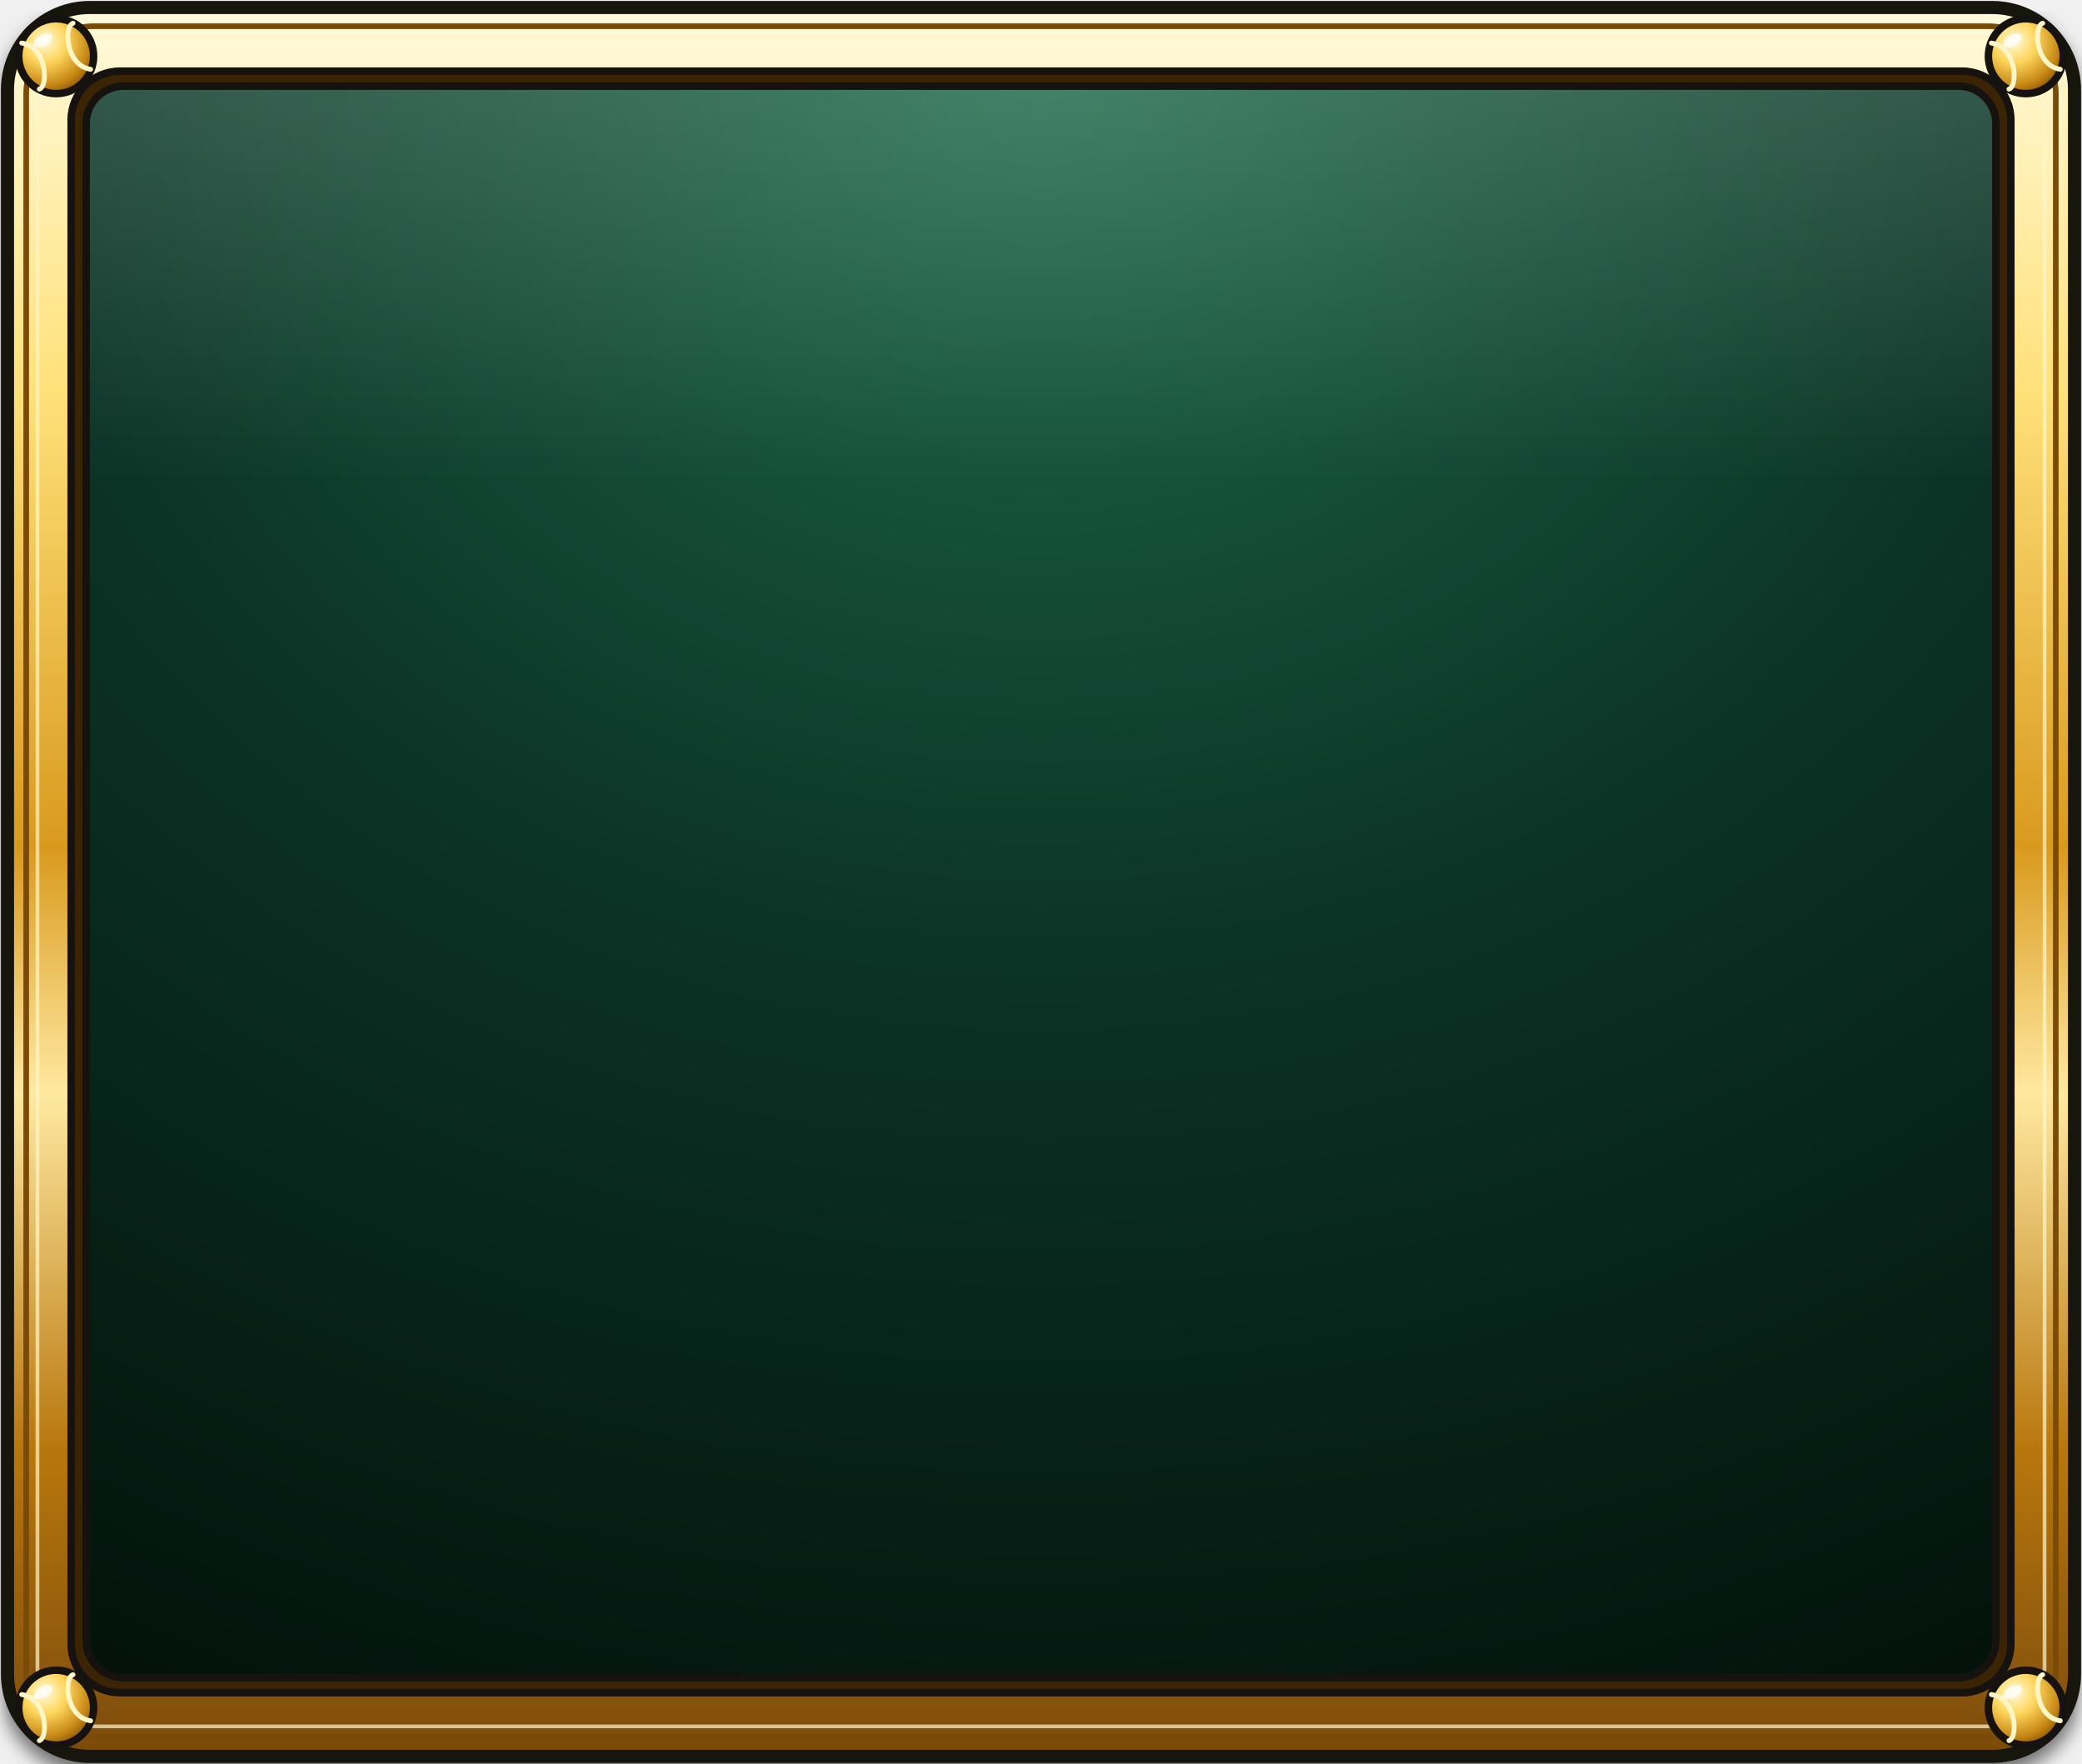
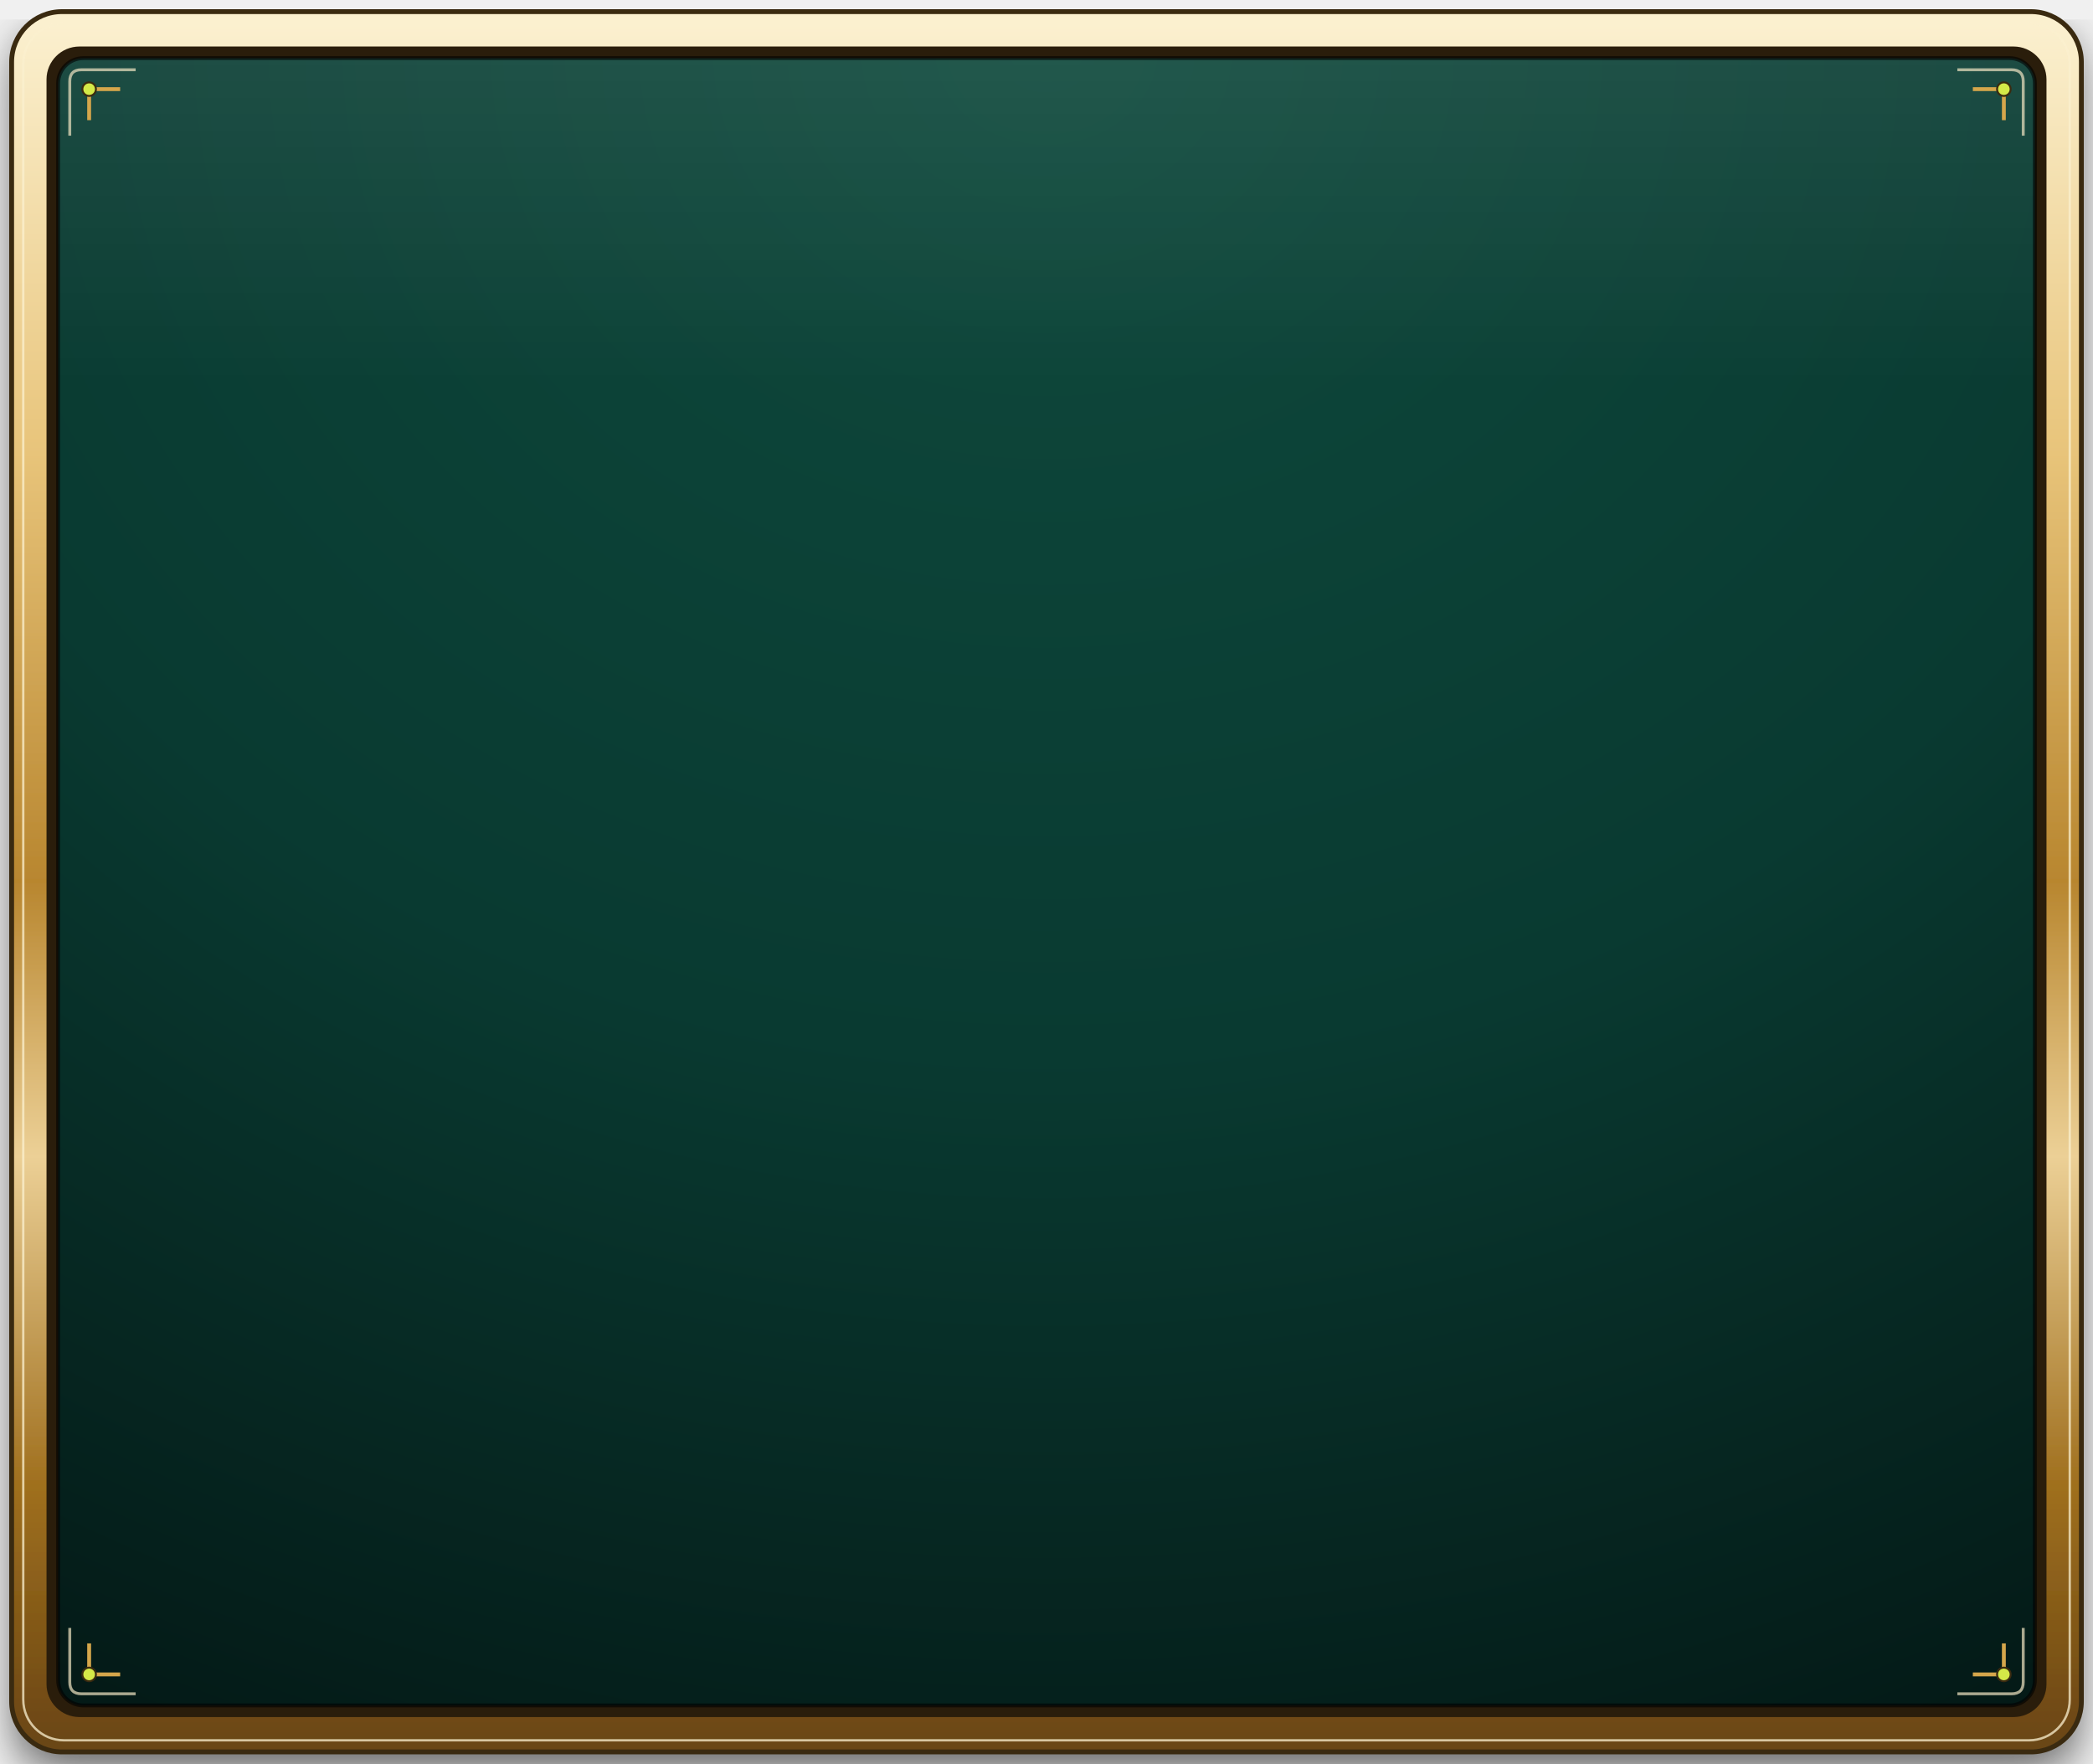
- <svg xmlns="http://www.w3.org/2000/svg" width="1112" height="942" viewBox="0 0 1112 942">
+ <svg xmlns="http://www.w3.org/2000/svg" width="1080" height="910" viewBox="0 0 1080 910">
  <style>.lg{font-family:'Luckiest Guy',sans-serif}.li{font-family:'Lilita One',sans-serif}</style>
  <defs>
    <linearGradient id="gold" x1="0" y1="0" x2="0" y2="1">
-       <stop offset="0" stop-color="#fffbe0" />
-       <stop offset=".22" stop-color="#ffe17a" />
-       <stop offset=".48" stop-color="#d99a1e" />
-       <stop offset=".62" stop-color="#ffe9a0" />
-       <stop offset=".82" stop-color="#b9780f" />
-       <stop offset="1" stop-color="#7a4a06" />
+       <stop offset="0" stop-color="#fbf0cf" />
+       <stop offset=".25" stop-color="#e8c47a" />
+       <stop offset=".5" stop-color="#b8862f" />
+       <stop offset=".66" stop-color="#ecd096" />
+       <stop offset=".85" stop-color="#a0701f" />
+       <stop offset="1" stop-color="#6b4612" />
    </linearGradient>
    <linearGradient id="goldH" x1="0" y1="0" x2="1" y2="0">
      <stop offset="0" stop-color="#8a560a" />
      <stop offset=".25" stop-color="#ffe9a0" />
      <stop offset=".5" stop-color="#d99a1e" />
      <stop offset=".75" stop-color="#fff3c4" />
      <stop offset="1" stop-color="#8a560a" />
    </linearGradient>
    <radialGradient id="goldR" cx=".35" cy=".3" r=".8">
      <stop offset="0" stop-color="#fffbe0" />
      <stop offset=".35" stop-color="#ffd75e" />
      <stop offset=".75" stop-color="#c58512" />
      <stop offset="1" stop-color="#6e4205" />
    </radialGradient>
    <linearGradient id="silver" x1="0" y1="0" x2="0" y2="1">
      <stop offset="0" stop-color="#ffffff" />
      <stop offset=".3" stop-color="#d7dee8" />
      <stop offset=".55" stop-color="#8a96a8" />
      <stop offset=".75" stop-color="#eef2f7" />
      <stop offset="1" stop-color="#5a6474" />
    </linearGradient>
    <linearGradient id="bronze" x1="0" y1="0" x2="0" y2="1">
      <stop offset="0" stop-color="#ffe2c4" />
      <stop offset=".35" stop-color="#d98a4e" />
      <stop offset=".6" stop-color="#ffc79a" />
      <stop offset="1" stop-color="#7a3d14" />
    </linearGradient>
    <radialGradient id="ballG" cx=".36" cy=".3" r=".85">
      <stop offset="0" stop-color="#fbffc9" />
      <stop offset=".5" stop-color="#e2f23c" />
      <stop offset="1" stop-color="#8fa313" />
    </radialGradient>
    <radialGradient id="skinL" cx=".38" cy=".3" r=".85">
      <stop offset="0" stop-color="#ffe6cc" />
      <stop offset=".6" stop-color="#f6c49a" />
      <stop offset="1" stop-color="#d9946a" />
    </radialGradient>
    <radialGradient id="skinM" cx=".38" cy=".3" r=".85">
      <stop offset="0" stop-color="#f6c9a0" />
      <stop offset=".6" stop-color="#df9e70" />
      <stop offset="1" stop-color="#b3704a" />
    </radialGradient>
    <radialGradient id="skinB" cx=".38" cy=".3" r=".85">
      <stop offset="0" stop-color="#d79a6e" />
      <stop offset=".6" stop-color="#a86a42" />
      <stop offset="1" stop-color="#6e3f22" />
    </radialGradient>
    <radialGradient id="fur" cx=".4" cy=".3" r=".85">
      <stop offset="0" stop-color="#f6d3a2" />
      <stop offset=".6" stop-color="#d9a066" />
      <stop offset="1" stop-color="#9c6532" />
    </radialGradient>
    <linearGradient id="white" x1="0" y1="0" x2="0" y2="1">
      <stop offset="0" stop-color="#ffffff" />
      <stop offset="1" stop-color="#d9dee6" />
    </linearGradient>
    <linearGradient id="green" x1="0" y1="0" x2="0" y2="1">
      <stop offset="0" stop-color="#2f9a5e" />
      <stop offset="1" stop-color="#0f4a2c" />
    </linearGradient>
    <linearGradient id="navy" x1="0" y1="0" x2="0" y2="1">
      <stop offset="0" stop-color="#2d4a8f" />
      <stop offset="1" stop-color="#121f45" />
    </linearGradient>
    <linearGradient id="burgundy" x1="0" y1="0" x2="0" y2="1">
      <stop offset="0" stop-color="#a8324a" />
      <stop offset="1" stop-color="#4f0e1c" />
    </linearGradient>
    <linearGradient id="red" x1="0" y1="0" x2="0" y2="1">
      <stop offset="0" stop-color="#ff6a5a" />
      <stop offset="1" stop-color="#b8231c" />
    </linearGradient>
    <linearGradient id="hairD" x1="0" y1="0" x2="0" y2="1">
      <stop offset="0" stop-color="#5a3a26" />
      <stop offset="1" stop-color="#1e120b" />
    </linearGradient>
    <linearGradient id="flame" x1="1" y1="0" x2="0" y2="0">
      <stop offset="0" stop-color="#fff7c0" stop-opacity="0" />
      <stop offset=".25" stop-color="#ffd23f" />
      <stop offset=".6" stop-color="#ff8a1e" />
      <stop offset="1" stop-color="#e8381e" stop-opacity="0" />
    </linearGradient>
    <pattern id="grain" width="6" height="6" patternUnits="userSpaceOnUse">
      <circle cx="1" cy="2" r=".6" fill="#000" opacity=".07" />
      <circle cx="4" cy="5" r=".5" fill="#fff" opacity=".06" />
    </pattern>
    <filter id="drop" x="-25%" y="-25%" width="150%" height="160%">
      <feDropShadow dx="0" dy="6" stdDeviation="5" flood-color="#000" flood-opacity=".55" />
    </filter>
    <filter id="glow" x="-50%" y="-50%" width="200%" height="200%">
      <feGaussianBlur stdDeviation="7" />
    </filter>
    <filter id="glowS" x="-50%" y="-50%" width="200%" height="200%">
      <feGaussianBlur stdDeviation="3" />
    </filter>
  </defs>
-   <linearGradient id="goldV" x1="0" y1="0" x2="0" y2="1">
-     <stop offset="0" stop-color="#ffe17a" stop-opacity="0" />
-     <stop offset=".5" stop-color="#ffe17a" />
-     <stop offset="1" stop-color="#ffe17a" stop-opacity="0" />
+   <linearGradient id="sepG" x1="0" y1="0" x2="0" y2="1">
+     <stop offset="0" stop-color="#D5A64B" stop-opacity="0" />
+     <stop offset=".5" stop-color="#D5A64B" stop-opacity=".55" />
+     <stop offset="1" stop-color="#D5A64B" stop-opacity="0" />
  </linearGradient>
  <radialGradient id="glass" cx=".5" cy="0" r="1.1">
-     <stop offset="0" stop-color="#1f6b4c" />
-     <stop offset=".5" stop-color="#0b3326" />
-     <stop offset="1" stop-color="#03130c" />
+     <stop offset="0" stop-color="#0f4a3d" />
+     <stop offset=".55" stop-color="#093A31" />
+     <stop offset="1" stop-color="#041a17" />
  </radialGradient>
  <linearGradient id="sheen" x1="0" y1="0" x2="0" y2="1">
-     <stop offset="0" stop-color="#fff" stop-opacity=".16" />
-     <stop offset=".25" stop-color="#fff" stop-opacity="0" />
+     <stop offset="0" stop-color="#fff" stop-opacity=".08" />
+     <stop offset=".2" stop-color="#fff" stop-opacity="0" />
  </linearGradient>
-   <g filter="url(#drop)">
-     <rect x="4" y="4" width="1104" height="934" rx="44" fill="url(#gold)" stroke="#16120f" stroke-width="7" stroke-linejoin="round" stroke-linecap="round" />
+   <filter id="fshadow" x="-10%" y="-10%" width="120%" height="125%">
+     <feDropShadow dx="0" dy="10" stdDeviation="12" flood-color="#000" flood-opacity=".6" />
+   </filter>
+   <rect x="6" y="6" width="1068" height="898" rx="26" fill="url(#gold)" filter="url(#fshadow)" />
+   <rect x="6" y="6" width="1068" height="898" rx="26" fill="none" stroke="#3a2a10" stroke-width="2.5" />
+   <rect x="12" y="12" width="1056" height="886" rx="21" fill="none" stroke="#fbf0cf" stroke-width="1.2" opacity=".75" />
+   <rect x="24" y="24" width="1032" height="862" rx="17" fill="#2a1d0b" />
+   <rect x="30" y="30" width="1020" height="850" rx="13" fill="url(#glass)" />
+   <line x1="200" y1="52" x2="200" y2="858" stroke="url(#sepG)" stroke-width="1.5" />
+   <line x1="370" y1="52" x2="370" y2="858" stroke="url(#sepG)" stroke-width="1.5" />
+   <line x1="540" y1="52" x2="540" y2="858" stroke="url(#sepG)" stroke-width="1.5" />
+   <line x1="710" y1="52" x2="710" y2="858" stroke="url(#sepG)" stroke-width="1.5" />
+   <line x1="880" y1="52" x2="880" y2="858" stroke="url(#sepG)" stroke-width="1.5" />
+   <rect x="30" y="30" width="1020" height="850" rx="13" fill="url(#sheen)" />
+   <rect x="30" y="30" width="1020" height="850" rx="13" fill="none" stroke="#000" stroke-width="2" opacity=".6" />
+   <g transform="translate(36 36) scale(1 1)">
+     <path d="M0,34 L0,6 Q0,0 6,0 L34,0" fill="none" stroke="#F2E5C3" stroke-width="1.5" opacity=".7" />
+     <path d="M10,26 L10,12 Q10,10 12,10 L26,10" fill="none" stroke="#D5A64B" stroke-width="2" />
+     <circle cx="10" cy="10" r="3.5" fill="#D4E948" stroke="#3a2a10" stroke-width="1" />
  </g>
-   <rect x="14" y="14" width="1084" height="914" rx="36" fill="none" stroke="#7a4a06" stroke-width="3" />
-   <rect x="20" y="20" width="1072" height="902" rx="32" fill="none" stroke="#fff6c8" stroke-width="2" opacity=".7" />
-   <rect x="38" y="38" width="1036" height="866" rx="26" fill="#3a2404" stroke="#16120f" stroke-width="4" stroke-linejoin="round" stroke-linecap="round" />
-   <rect x="46" y="46" width="1020" height="850" rx="20" fill="url(#glass)" />
-   <line x1="216" y1="64" x2="216" y2="878" stroke="url(#goldV)" stroke-width="2" opacity=".55" />
-   <line x1="386" y1="64" x2="386" y2="878" stroke="url(#goldV)" stroke-width="2" opacity=".55" />
-   <line x1="556" y1="64" x2="556" y2="878" stroke="url(#goldV)" stroke-width="2" opacity=".55" />
-   <line x1="726" y1="64" x2="726" y2="878" stroke="url(#goldV)" stroke-width="2" opacity=".55" />
-   <line x1="896" y1="64" x2="896" y2="878" stroke="url(#goldV)" stroke-width="2" opacity=".55" />
-   <rect x="46" y="46" width="1020" height="850" rx="20" fill="url(#sheen)" />
-   <rect x="46" y="46" width="1020" height="850" rx="20" fill="none" stroke="#16120f" stroke-width="4" stroke-linejoin="round" stroke-linecap="round" />
-   <g transform="translate(30 30) scale(1)">
-     <circle cx="0" cy="0" r="20" fill="url(#goldR)" stroke="#16120f" stroke-width="4" stroke-linejoin="round" stroke-linecap="round" />
-     <path d="M-18.4,-7 C-5,-5 -4,16 -9,17.6" fill="none" stroke="#fff6c8" stroke-width="2.6" stroke-linecap="round" />
-     <path d="M9,-17.6 C4,-16 5,5 18.4,7" fill="none" stroke="#fff6c8" stroke-width="2.6" stroke-linecap="round" />
-     <ellipse cx="-7" cy="-8.4" rx="5.6" ry="3" fill="#fff" opacity=".75" transform="rotate(-30 -7 -8.4)" />
+   <g transform="translate(1044 36) scale(-1 1)">
+     <path d="M0,34 L0,6 Q0,0 6,0 L34,0" fill="none" stroke="#F2E5C3" stroke-width="1.5" opacity=".7" />
+     <path d="M10,26 L10,12 Q10,10 12,10 L26,10" fill="none" stroke="#D5A64B" stroke-width="2" />
+     <circle cx="10" cy="10" r="3.5" fill="#D4E948" stroke="#3a2a10" stroke-width="1" />
  </g>
-   <g transform="translate(1082 30) scale(1)">
-     <circle cx="0" cy="0" r="20" fill="url(#goldR)" stroke="#16120f" stroke-width="4" stroke-linejoin="round" stroke-linecap="round" />
-     <path d="M-18.4,-7 C-5,-5 -4,16 -9,17.6" fill="none" stroke="#fff6c8" stroke-width="2.6" stroke-linecap="round" />
-     <path d="M9,-17.6 C4,-16 5,5 18.4,7" fill="none" stroke="#fff6c8" stroke-width="2.6" stroke-linecap="round" />
-     <ellipse cx="-7" cy="-8.4" rx="5.6" ry="3" fill="#fff" opacity=".75" transform="rotate(-30 -7 -8.4)" />
+   <g transform="translate(36 874) scale(1 -1)">
+     <path d="M0,34 L0,6 Q0,0 6,0 L34,0" fill="none" stroke="#F2E5C3" stroke-width="1.5" opacity=".7" />
+     <path d="M10,26 L10,12 Q10,10 12,10 L26,10" fill="none" stroke="#D5A64B" stroke-width="2" />
+     <circle cx="10" cy="10" r="3.5" fill="#D4E948" stroke="#3a2a10" stroke-width="1" />
  </g>
-   <g transform="translate(30 912) scale(1)">
-     <circle cx="0" cy="0" r="20" fill="url(#goldR)" stroke="#16120f" stroke-width="4" stroke-linejoin="round" stroke-linecap="round" />
-     <path d="M-18.4,-7 C-5,-5 -4,16 -9,17.6" fill="none" stroke="#fff6c8" stroke-width="2.6" stroke-linecap="round" />
-     <path d="M9,-17.6 C4,-16 5,5 18.4,7" fill="none" stroke="#fff6c8" stroke-width="2.6" stroke-linecap="round" />
-     <ellipse cx="-7" cy="-8.4" rx="5.6" ry="3" fill="#fff" opacity=".75" transform="rotate(-30 -7 -8.4)" />
-   </g>
-   <g transform="translate(1082 912) scale(1)">
-     <circle cx="0" cy="0" r="20" fill="url(#goldR)" stroke="#16120f" stroke-width="4" stroke-linejoin="round" stroke-linecap="round" />
-     <path d="M-18.4,-7 C-5,-5 -4,16 -9,17.6" fill="none" stroke="#fff6c8" stroke-width="2.6" stroke-linecap="round" />
-     <path d="M9,-17.6 C4,-16 5,5 18.4,7" fill="none" stroke="#fff6c8" stroke-width="2.6" stroke-linecap="round" />
-     <ellipse cx="-7" cy="-8.4" rx="5.6" ry="3" fill="#fff" opacity=".75" transform="rotate(-30 -7 -8.4)" />
+   <g transform="translate(1044 874) scale(-1 -1)">
+     <path d="M0,34 L0,6 Q0,0 6,0 L34,0" fill="none" stroke="#F2E5C3" stroke-width="1.5" opacity=".7" />
+     <path d="M10,26 L10,12 Q10,10 12,10 L26,10" fill="none" stroke="#D5A64B" stroke-width="2" />
+     <circle cx="10" cy="10" r="3.5" fill="#D4E948" stroke="#3a2a10" stroke-width="1" />
  </g>
</svg>
